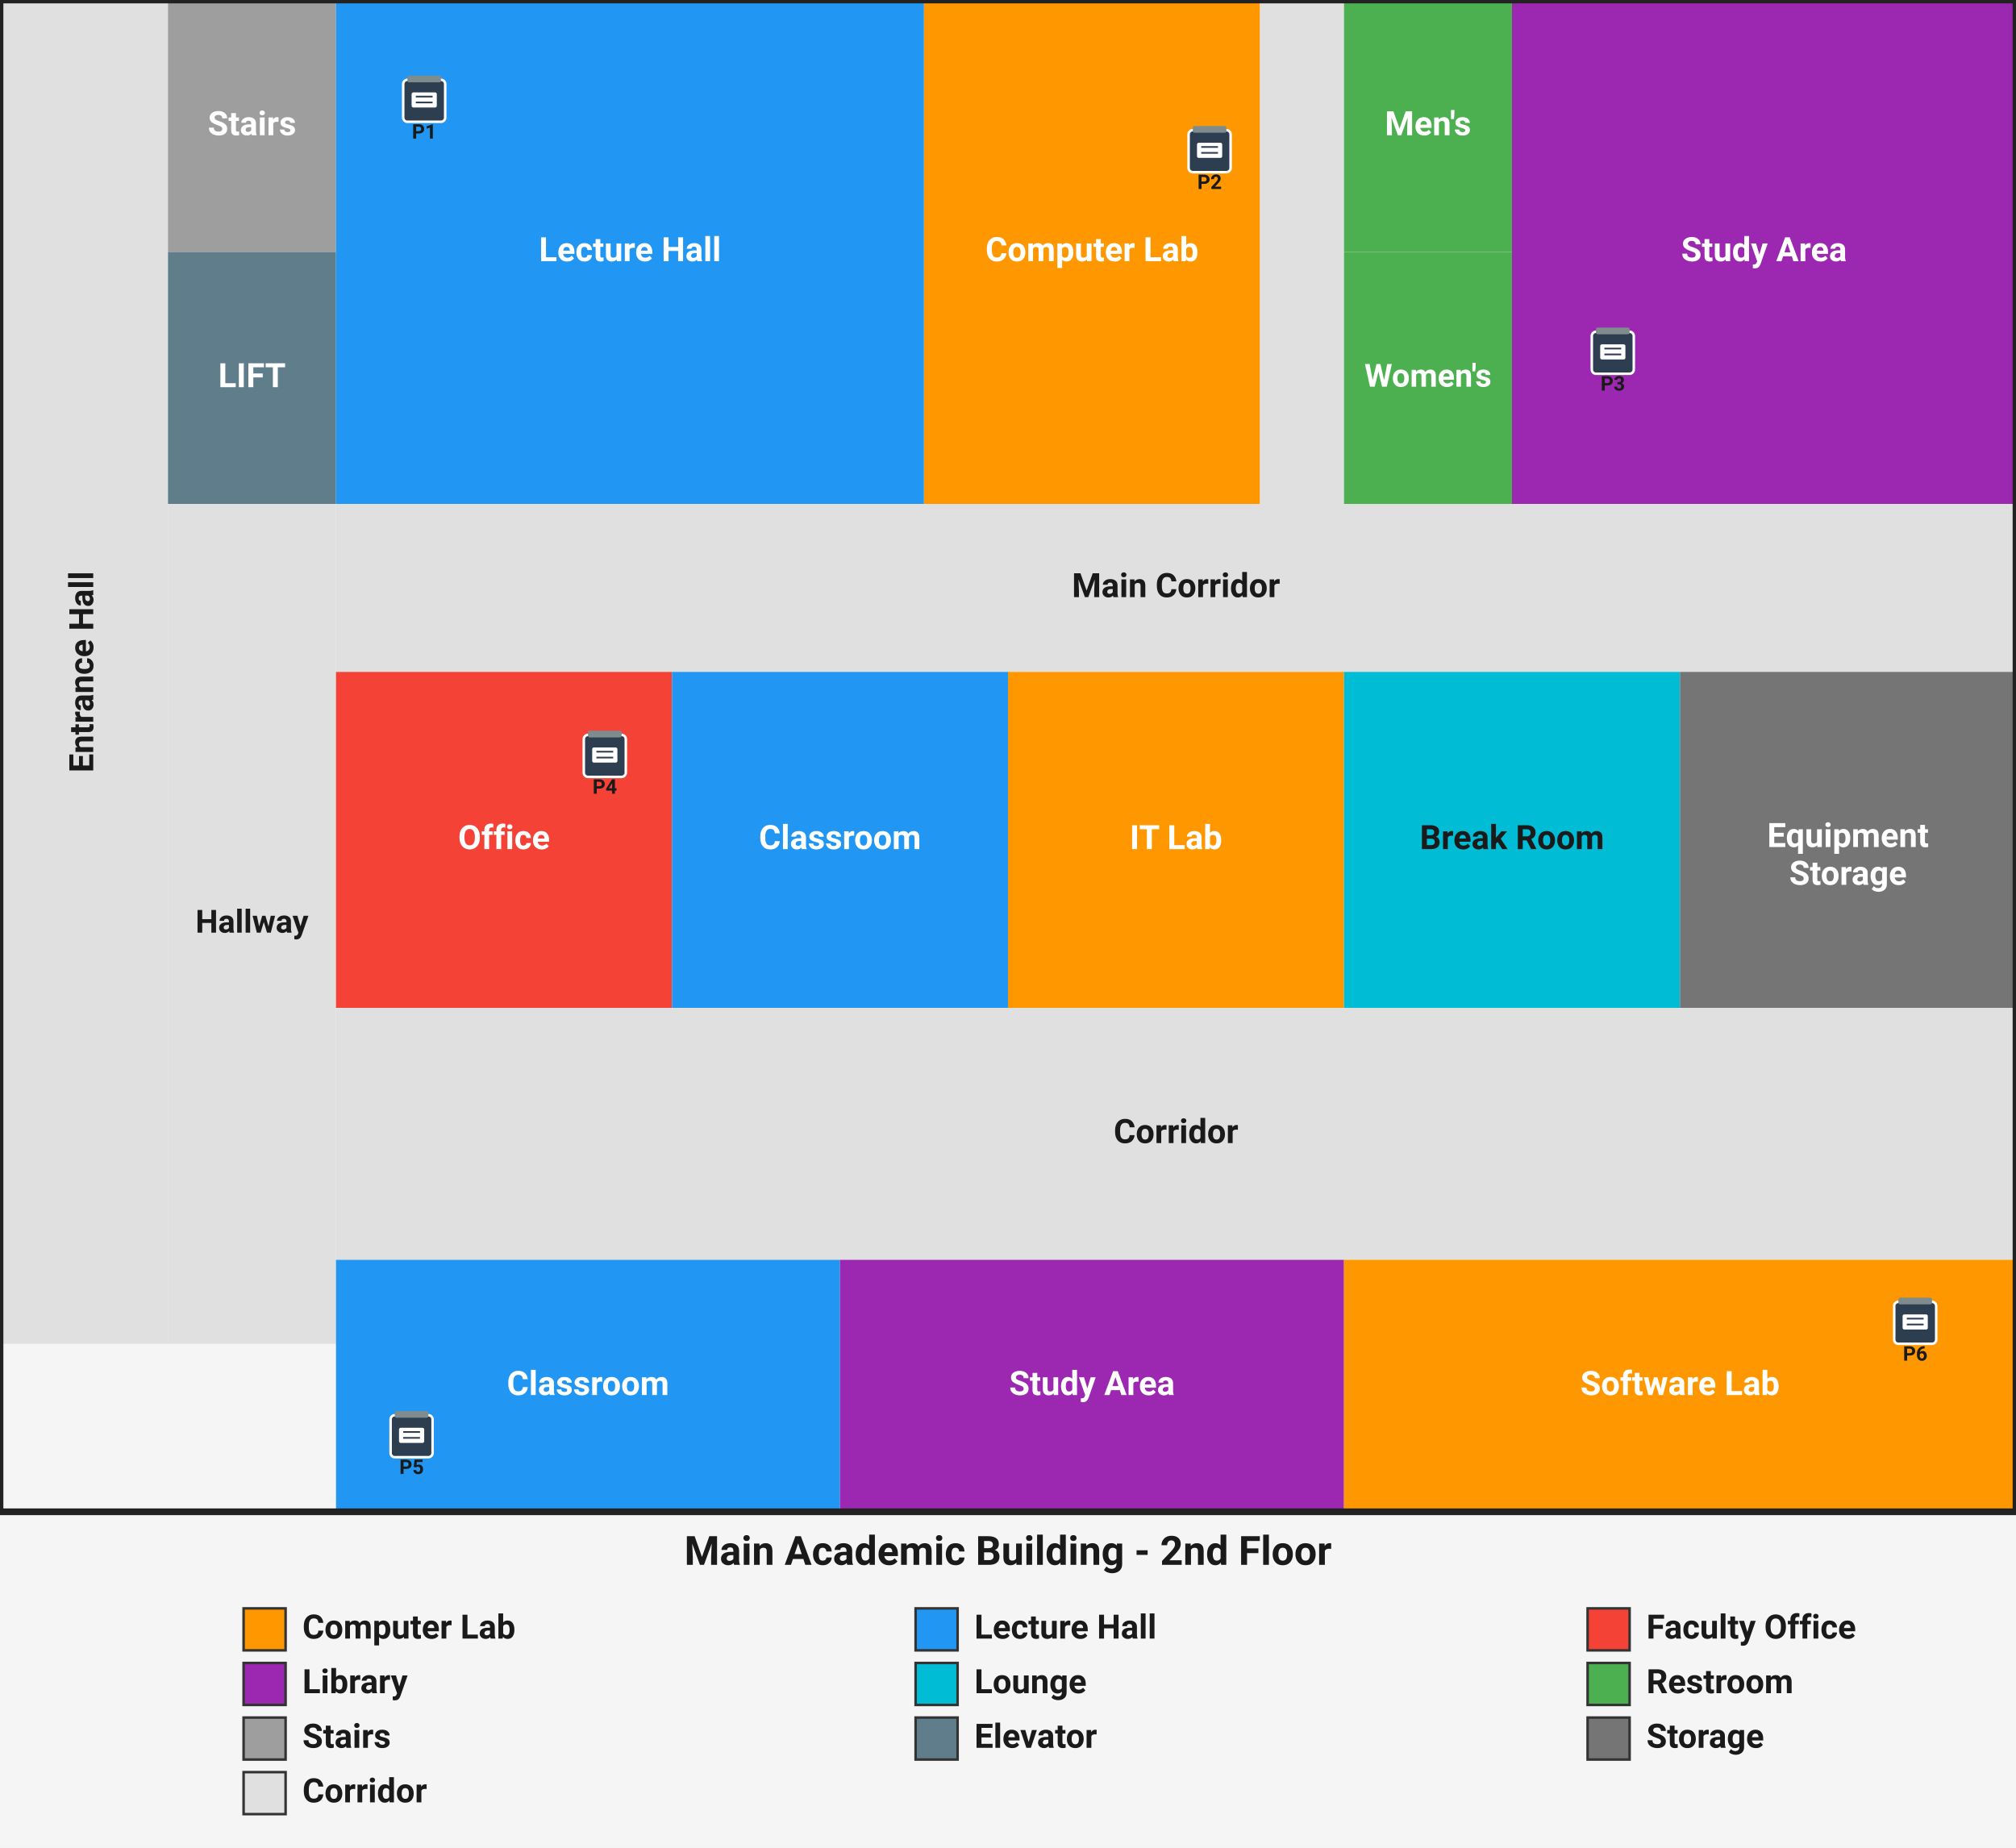
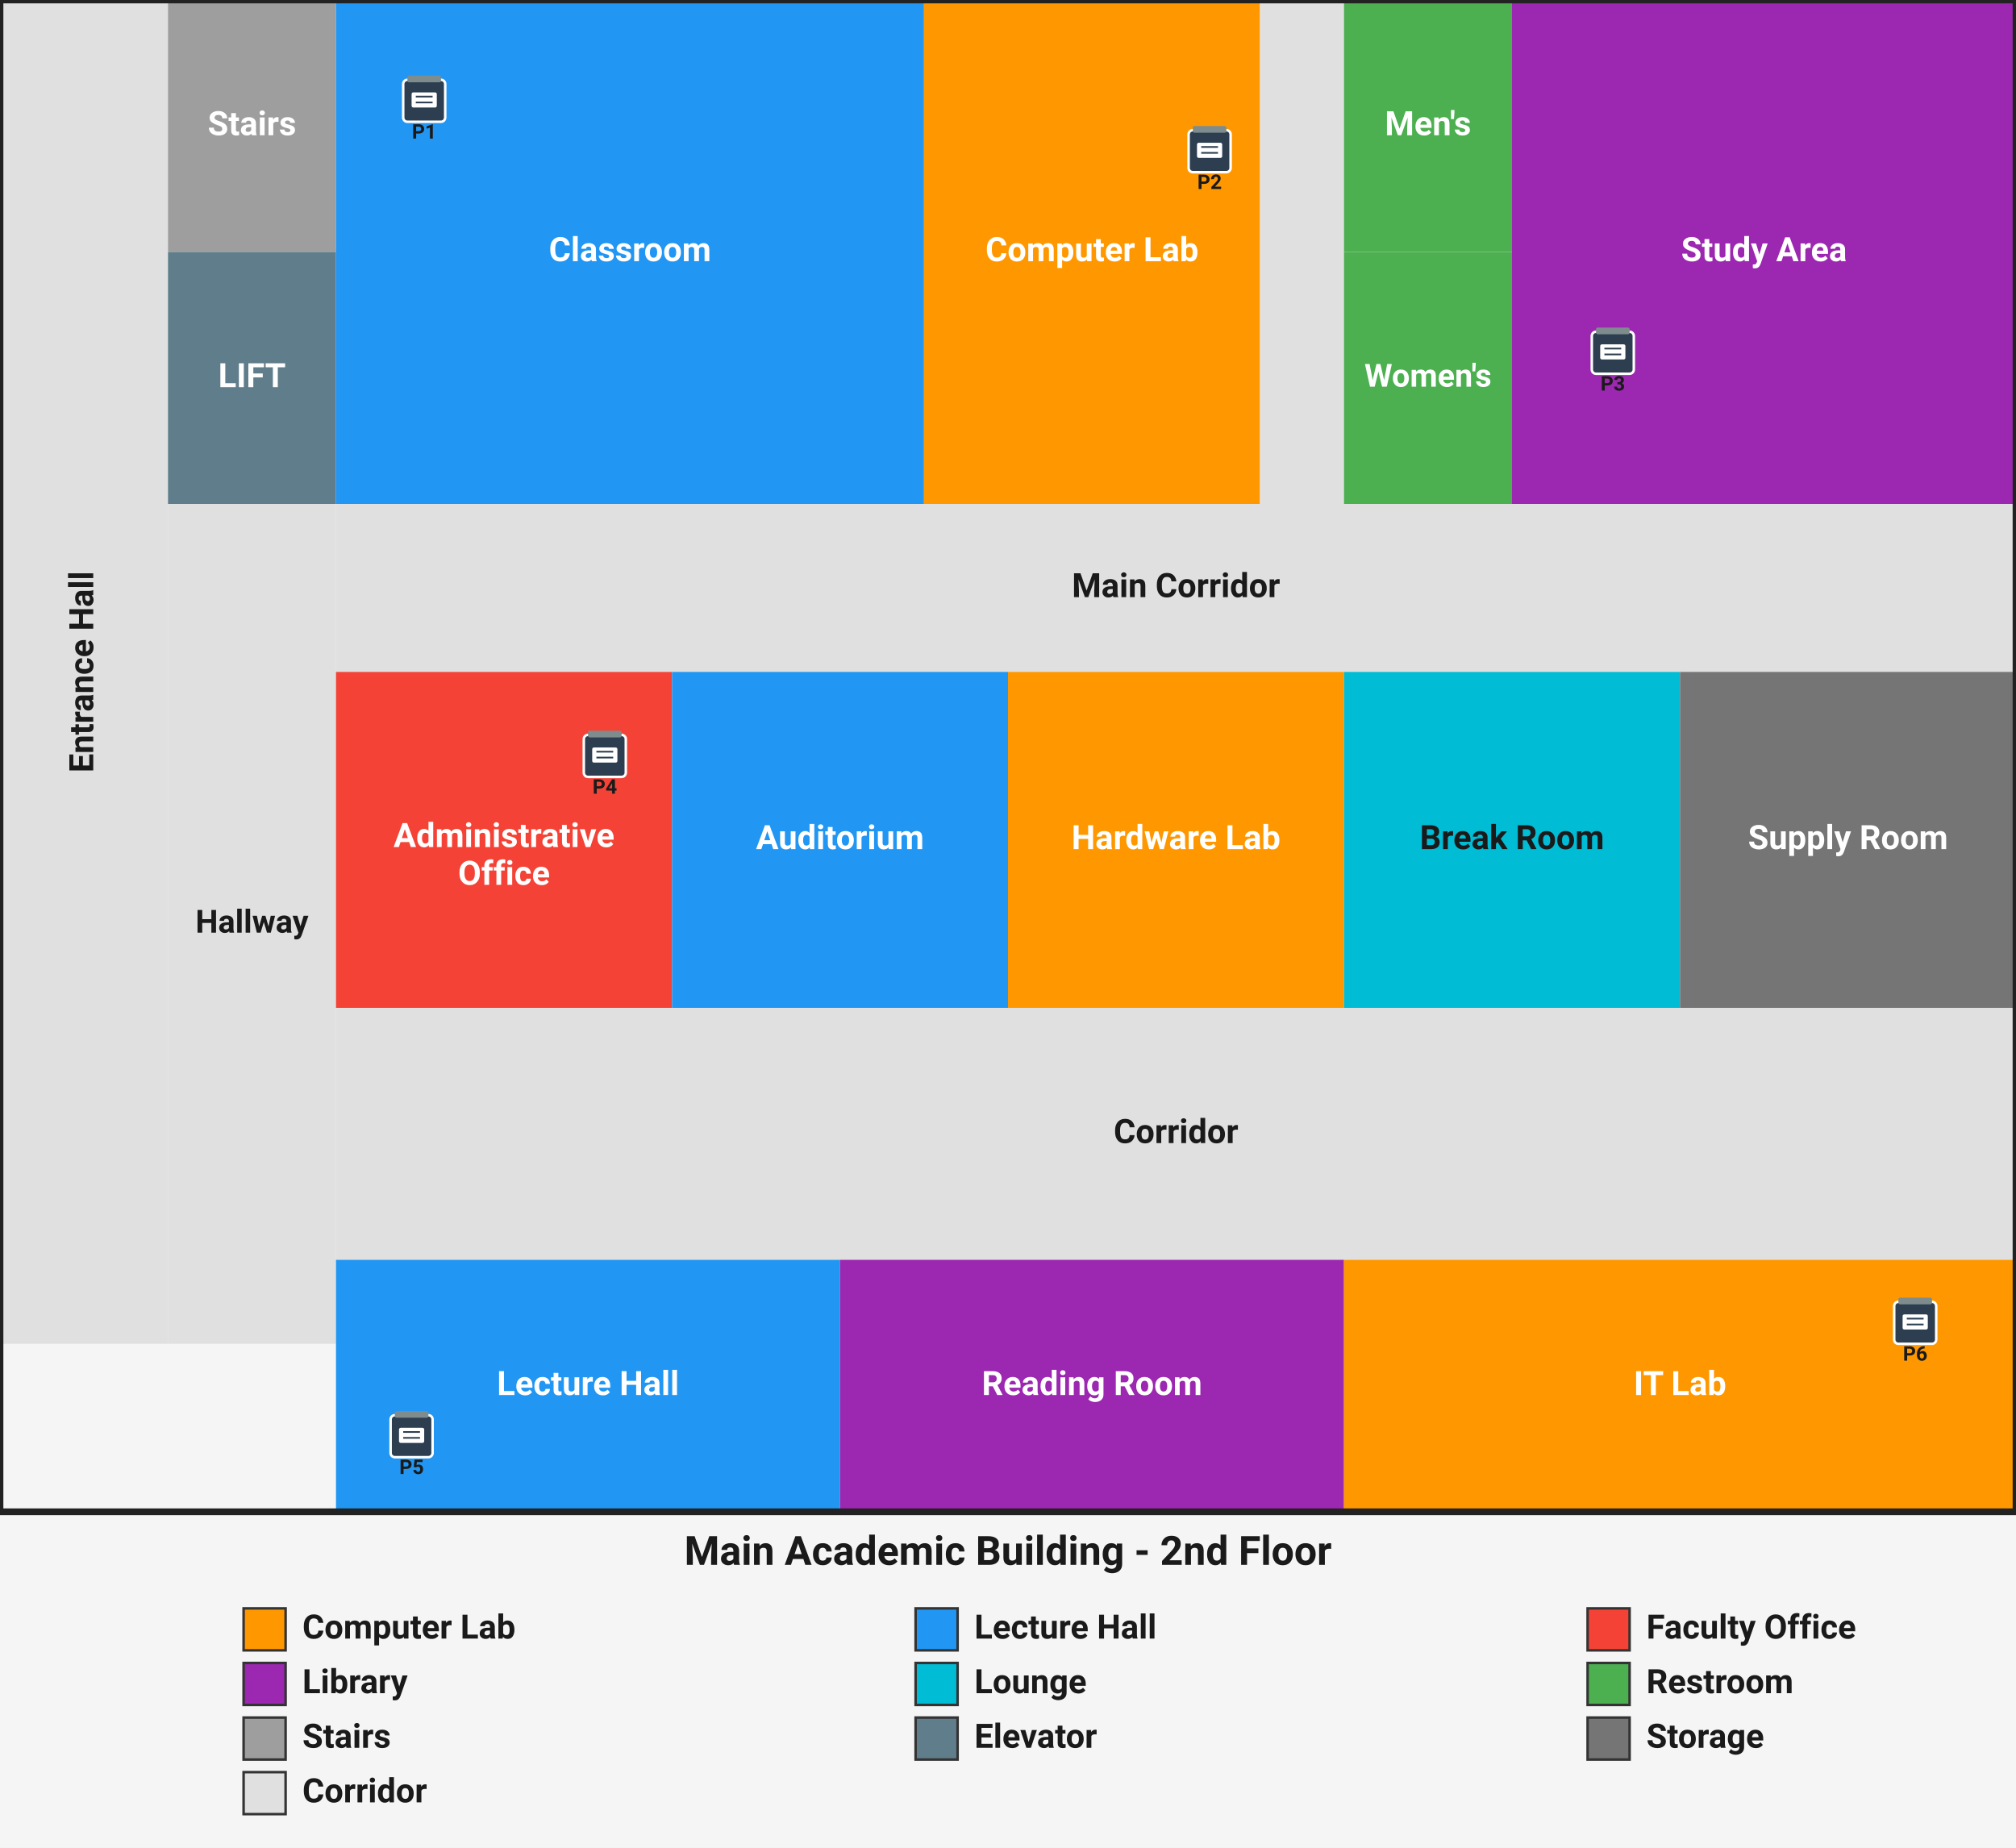
<svg xmlns="http://www.w3.org/2000/svg" viewBox="0 0 2400 2200" width="2400" height="2200" style="display:block; max-width:100%; height:auto;">
  <defs>
    <style>
      text { 
        -webkit-font-smoothing: antialiased;
        -moz-osx-font-smoothing: grayscale;
      }
    </style>
  </defs>
  <rect x="0" y="0" width="2400" height="2200" fill="#f5f5f5" />
  <rect x="0" y="0" width="200" height="1600" fill="#E0E0E0" stroke="none" />
  <text x="100.0" y="800.0" font-family="Roboto,Segoe UI,Arial,sans-serif" font-size="40" font-weight="600" fill="#1a1a1a" text-anchor="middle" dominant-baseline="middle" transform="rotate(-90 100.0 800.0)">
              Entrance Hall
            </text>
  <rect x="200" y="0" width="200" height="300" fill="#9E9E9E" stroke="none" />
  <text x="300.0" y="150.0" font-family="Roboto,Segoe UI,Arial,sans-serif" font-size="40" font-weight="600" fill="white" text-anchor="middle" dominant-baseline="middle">
              Stairs
            </text>
  <rect x="200" y="300" width="200" height="300" fill="#607D8B" stroke="none" />
  <text x="300.0" y="450.0" font-family="Roboto,Segoe UI,Arial,sans-serif" font-size="40" font-weight="600" fill="white" text-anchor="middle" dominant-baseline="middle">
              LIFT
            </text>
  <rect x="200" y="600" width="200" height="1000" fill="#E0E0E0" stroke="none" />
  <text x="300.0" y="1100.0" font-family="Roboto,Segoe UI,Arial,sans-serif" font-size="38" font-weight="600" fill="#1a1a1a" text-anchor="middle" dominant-baseline="middle">
              Hallway
            </text>
  <rect x="400" y="0" width="700" height="600" fill="#2196F3" stroke="none" />
  <text x="750.0" y="300.0" font-family="Roboto,Segoe UI,Arial,sans-serif" font-size="40" font-weight="600" fill="white" text-anchor="middle" dominant-baseline="middle">
-               Lecture Hall
+               Classroom
            </text>
  <rect x="1100" y="0" width="400" height="600" fill="#FF9800" stroke="none" />
  <text x="1300.0" y="300.0" font-family="Roboto,Segoe UI,Arial,sans-serif" font-size="40" font-weight="600" fill="white" text-anchor="middle" dominant-baseline="middle">
              Computer Lab
            </text>
  <rect x="1500" y="0" width="100" height="600" fill="#E0E0E0" stroke="none" />
  <rect x="1600" y="0" width="200" height="300" fill="#4CAF50" stroke="none" />
  <text x="1700.0" y="150.0" font-family="Roboto,Segoe UI,Arial,sans-serif" font-size="40" font-weight="600" fill="white" text-anchor="middle" dominant-baseline="middle">
              Men's
            </text>
  <rect x="1600" y="300" width="200" height="300" fill="#4CAF50" stroke="none" />
  <text x="1700.0" y="450.0" font-family="Roboto,Segoe UI,Arial,sans-serif" font-size="38" font-weight="600" fill="white" text-anchor="middle" dominant-baseline="middle">
              Women's
            </text>
  <rect x="1800" y="0" width="600" height="600" fill="#9C27B0" stroke="none" />
  <text x="2100.0" y="300.0" font-family="Roboto,Segoe UI,Arial,sans-serif" font-size="40" font-weight="600" fill="white" text-anchor="middle" dominant-baseline="middle">
              Study Area
            </text>
  <rect x="400" y="600" width="2000" height="200" fill="#E0E0E0" stroke="none" />
  <text x="1400.0" y="700.0" font-family="Roboto,Segoe UI,Arial,sans-serif" font-size="40" font-weight="600" fill="#1a1a1a" text-anchor="middle" dominant-baseline="middle">
              Main Corridor
            </text>
  <rect x="400" y="800" width="400" height="400" fill="#F44336" stroke="none" />
-   <text x="600.0" y="1000.0" font-family="Roboto,Segoe UI,Arial,sans-serif" font-size="40" font-weight="600" fill="white" text-anchor="middle" dominant-baseline="middle">
-               Office
-             </text>
+   <g>
+     <text x="600.0" y="997.5" font-family="Roboto,Segoe UI,Arial,sans-serif" font-size="40" font-weight="600" fill="white" text-anchor="middle" dominant-baseline="middle">
+                   Administrative
+                 </text>
+     <text x="600.0" y="1042.5" font-family="Roboto,Segoe UI,Arial,sans-serif" font-size="40" font-weight="600" fill="white" text-anchor="middle" dominant-baseline="middle">
+                   Office
+                 </text>
+   </g>
  <rect x="800" y="800" width="400" height="400" fill="#2196F3" stroke="none" />
  <text x="1000.0" y="1000.0" font-family="Roboto,Segoe UI,Arial,sans-serif" font-size="40" font-weight="600" fill="white" text-anchor="middle" dominant-baseline="middle">
-               Classroom
+               Auditorium
            </text>
  <rect x="1200" y="800" width="400" height="400" fill="#FF9800" stroke="none" />
  <text x="1400.0" y="1000.0" font-family="Roboto,Segoe UI,Arial,sans-serif" font-size="40" font-weight="600" fill="white" text-anchor="middle" dominant-baseline="middle">
-               IT Lab
+               Hardware Lab
            </text>
  <rect x="1600" y="800" width="400" height="400" fill="#00BCD4" stroke="none" />
  <text x="1800.0" y="1000.0" font-family="Roboto,Segoe UI,Arial,sans-serif" font-size="40" font-weight="600" fill="#1a1a1a" text-anchor="middle" dominant-baseline="middle">
              Break Room
            </text>
  <rect x="2000" y="800" width="400" height="400" fill="#757575" stroke="none" />
-   <g>
-     <text x="2200.0" y="997.5" font-family="Roboto,Segoe UI,Arial,sans-serif" font-size="40" font-weight="600" fill="white" text-anchor="middle" dominant-baseline="middle">
-                   Equipment
-                 </text>
-     <text x="2200.0" y="1042.5" font-family="Roboto,Segoe UI,Arial,sans-serif" font-size="40" font-weight="600" fill="white" text-anchor="middle" dominant-baseline="middle">
-                   Storage
-                 </text>
-   </g>
+   <text x="2200.0" y="1000.0" font-family="Roboto,Segoe UI,Arial,sans-serif" font-size="40" font-weight="600" fill="white" text-anchor="middle" dominant-baseline="middle">
+               Supply Room
+             </text>
  <rect x="400" y="1200" width="2000" height="300" fill="#E0E0E0" stroke="none" />
  <text x="1400.0" y="1350.0" font-family="Roboto,Segoe UI,Arial,sans-serif" font-size="40" font-weight="600" fill="#1a1a1a" text-anchor="middle" dominant-baseline="middle">
              Corridor
            </text>
  <rect x="400" y="1500" width="600" height="300" fill="#2196F3" stroke="none" />
  <text x="700.0" y="1650.0" font-family="Roboto,Segoe UI,Arial,sans-serif" font-size="40" font-weight="600" fill="white" text-anchor="middle" dominant-baseline="middle">
-               Classroom
+               Lecture Hall
            </text>
  <rect x="1000" y="1500" width="600" height="300" fill="#9C27B0" stroke="none" />
  <text x="1300.0" y="1650.0" font-family="Roboto,Segoe UI,Arial,sans-serif" font-size="40" font-weight="600" fill="white" text-anchor="middle" dominant-baseline="middle">
-               Study Area
+               Reading Room
            </text>
  <rect x="1600" y="1500" width="800" height="300" fill="#FF9800" stroke="none" />
  <text x="2000.0" y="1650.0" font-family="Roboto,Segoe UI,Arial,sans-serif" font-size="40" font-weight="600" fill="white" text-anchor="middle" dominant-baseline="middle">
-               Software Lab
+               IT Lab
            </text>
  <rect x="480.0" y="95.0" width="50" height="50" fill="#2C3E50" stroke="#FFF" stroke-width="3" rx="5" />
  <rect x="485.0" y="90.0" width="40" height="8" fill="#7F8C8D" rx="2" />
  <rect x="490.0" y="110.0" width="30" height="18" fill="white" rx="2" />
  <line x1="495.0" y1="115.0" x2="515.0" y2="115.0" stroke="#2C3E50" stroke-width="2" />
  <line x1="495.0" y1="122.0" x2="515.0" y2="122.0" stroke="#2C3E50" stroke-width="2" />
  <text x="505.0" y="165.0" font-family="Roboto,Segoe UI,Arial,sans-serif" font-size="24" font-weight="700" fill="#1a1a1a" text-anchor="middle">
      P1
    </text>
  <rect x="1415.0" y="155.0" width="50" height="50" fill="#2C3E50" stroke="#FFF" stroke-width="3" rx="5" />
  <rect x="1420.0" y="150.0" width="40" height="8" fill="#7F8C8D" rx="2" />
  <rect x="1425.0" y="170.0" width="30" height="18" fill="white" rx="2" />
  <line x1="1430.0" y1="175.0" x2="1450.0" y2="175.0" stroke="#2C3E50" stroke-width="2" />
  <line x1="1430.0" y1="182.0" x2="1450.0" y2="182.0" stroke="#2C3E50" stroke-width="2" />
  <text x="1440.0" y="225.0" font-family="Roboto,Segoe UI,Arial,sans-serif" font-size="24" font-weight="700" fill="#1a1a1a" text-anchor="middle">
      P2
    </text>
  <rect x="1895.0" y="395.0" width="50" height="50" fill="#2C3E50" stroke="#FFF" stroke-width="3" rx="5" />
  <rect x="1900.0" y="390.0" width="40" height="8" fill="#7F8C8D" rx="2" />
  <rect x="1905.0" y="410.0" width="30" height="18" fill="white" rx="2" />
  <line x1="1910.0" y1="415.0" x2="1930.0" y2="415.0" stroke="#2C3E50" stroke-width="2" />
  <line x1="1910.0" y1="422.0" x2="1930.0" y2="422.0" stroke="#2C3E50" stroke-width="2" />
  <text x="1920.0" y="465.0" font-family="Roboto,Segoe UI,Arial,sans-serif" font-size="24" font-weight="700" fill="#1a1a1a" text-anchor="middle">
      P3
    </text>
  <rect x="695.0" y="875.0" width="50" height="50" fill="#2C3E50" stroke="#FFF" stroke-width="3" rx="5" />
  <rect x="700.0" y="870.0" width="40" height="8" fill="#7F8C8D" rx="2" />
  <rect x="705.0" y="890.0" width="30" height="18" fill="white" rx="2" />
  <line x1="710.0" y1="895.0" x2="730.0" y2="895.0" stroke="#2C3E50" stroke-width="2" />
  <line x1="710.0" y1="902.0" x2="730.0" y2="902.0" stroke="#2C3E50" stroke-width="2" />
  <text x="720.0" y="945.0" font-family="Roboto,Segoe UI,Arial,sans-serif" font-size="24" font-weight="700" fill="#1a1a1a" text-anchor="middle">
      P4
    </text>
  <rect x="465.0" y="1685.0" width="50" height="50" fill="#2C3E50" stroke="#FFF" stroke-width="3" rx="5" />
  <rect x="470.0" y="1680.0" width="40" height="8" fill="#7F8C8D" rx="2" />
  <rect x="475.0" y="1700.0" width="30" height="18" fill="white" rx="2" />
  <line x1="480.0" y1="1705.0" x2="500.0" y2="1705.0" stroke="#2C3E50" stroke-width="2" />
  <line x1="480.0" y1="1712.0" x2="500.0" y2="1712.0" stroke="#2C3E50" stroke-width="2" />
  <text x="490.0" y="1755.0" font-family="Roboto,Segoe UI,Arial,sans-serif" font-size="24" font-weight="700" fill="#1a1a1a" text-anchor="middle">
      P5
    </text>
  <rect x="2255.0" y="1550.0" width="50" height="50" fill="#2C3E50" stroke="#FFF" stroke-width="3" rx="5" />
  <rect x="2260.0" y="1545.0" width="40" height="8" fill="#7F8C8D" rx="2" />
  <rect x="2265.0" y="1565.0" width="30" height="18" fill="white" rx="2" />
  <line x1="2270.0" y1="1570.0" x2="2290.0" y2="1570.0" stroke="#2C3E50" stroke-width="2" />
  <line x1="2270.0" y1="1577.0" x2="2290.0" y2="1577.0" stroke="#2C3E50" stroke-width="2" />
  <text x="2280.0" y="1620.0" font-family="Roboto,Segoe UI,Arial,sans-serif" font-size="24" font-weight="700" fill="#1a1a1a" text-anchor="middle">
      P6
    </text>
  <rect x="0" y="0" width="2400" height="1800" fill="none" stroke="#222" stroke-width="8" />
  <text x="1200.0" y="1850" font-family="Roboto,Segoe UI,Arial,sans-serif" font-size="48" font-weight="700" fill="#1a1a1a" text-anchor="middle" dominant-baseline="middle">
          Main Academic Building - 2nd Floor
        </text>
  <rect x="290.0" y="1915.0" width="50" height="50" fill="#FF9800" stroke="#333" stroke-width="3" />
  <text x="360.0" y="1940" font-family="Roboto,Segoe UI,Arial,sans-serif" font-size="40" font-weight="700" fill="#1a1a1a" text-anchor="start" dominant-baseline="middle">
          Computer Lab
        </text>
  <rect x="1090.0" y="1915.0" width="50" height="50" fill="#2196F3" stroke="#333" stroke-width="3" />
  <text x="1160.0" y="1940" font-family="Roboto,Segoe UI,Arial,sans-serif" font-size="40" font-weight="700" fill="#1a1a1a" text-anchor="start" dominant-baseline="middle">
          Lecture Hall
        </text>
  <rect x="1890.0" y="1915.0" width="50" height="50" fill="#F44336" stroke="#333" stroke-width="3" />
  <text x="1960.0" y="1940" font-family="Roboto,Segoe UI,Arial,sans-serif" font-size="40" font-weight="700" fill="#1a1a1a" text-anchor="start" dominant-baseline="middle">
          Faculty Office
        </text>
  <rect x="290.0" y="1980.0" width="50" height="50" fill="#9C27B0" stroke="#333" stroke-width="3" />
  <text x="360.0" y="2005" font-family="Roboto,Segoe UI,Arial,sans-serif" font-size="40" font-weight="700" fill="#1a1a1a" text-anchor="start" dominant-baseline="middle">
          Library
        </text>
  <rect x="1090.0" y="1980.0" width="50" height="50" fill="#00BCD4" stroke="#333" stroke-width="3" />
  <text x="1160.0" y="2005" font-family="Roboto,Segoe UI,Arial,sans-serif" font-size="40" font-weight="700" fill="#1a1a1a" text-anchor="start" dominant-baseline="middle">
          Lounge
        </text>
  <rect x="1890.0" y="1980.0" width="50" height="50" fill="#4CAF50" stroke="#333" stroke-width="3" />
  <text x="1960.0" y="2005" font-family="Roboto,Segoe UI,Arial,sans-serif" font-size="40" font-weight="700" fill="#1a1a1a" text-anchor="start" dominant-baseline="middle">
          Restroom
        </text>
  <rect x="290.0" y="2045.0" width="50" height="50" fill="#9E9E9E" stroke="#333" stroke-width="3" />
  <text x="360.0" y="2070" font-family="Roboto,Segoe UI,Arial,sans-serif" font-size="40" font-weight="700" fill="#1a1a1a" text-anchor="start" dominant-baseline="middle">
          Stairs
        </text>
  <rect x="1090.0" y="2045.0" width="50" height="50" fill="#607D8B" stroke="#333" stroke-width="3" />
  <text x="1160.0" y="2070" font-family="Roboto,Segoe UI,Arial,sans-serif" font-size="40" font-weight="700" fill="#1a1a1a" text-anchor="start" dominant-baseline="middle">
          Elevator
        </text>
  <rect x="1890.0" y="2045.0" width="50" height="50" fill="#757575" stroke="#333" stroke-width="3" />
  <text x="1960.0" y="2070" font-family="Roboto,Segoe UI,Arial,sans-serif" font-size="40" font-weight="700" fill="#1a1a1a" text-anchor="start" dominant-baseline="middle">
          Storage
        </text>
  <rect x="290.0" y="2110.0" width="50" height="50" fill="#E0E0E0" stroke="#333" stroke-width="3" />
  <text x="360.0" y="2135" font-family="Roboto,Segoe UI,Arial,sans-serif" font-size="40" font-weight="700" fill="#1a1a1a" text-anchor="start" dominant-baseline="middle">
          Corridor
        </text>
</svg>
